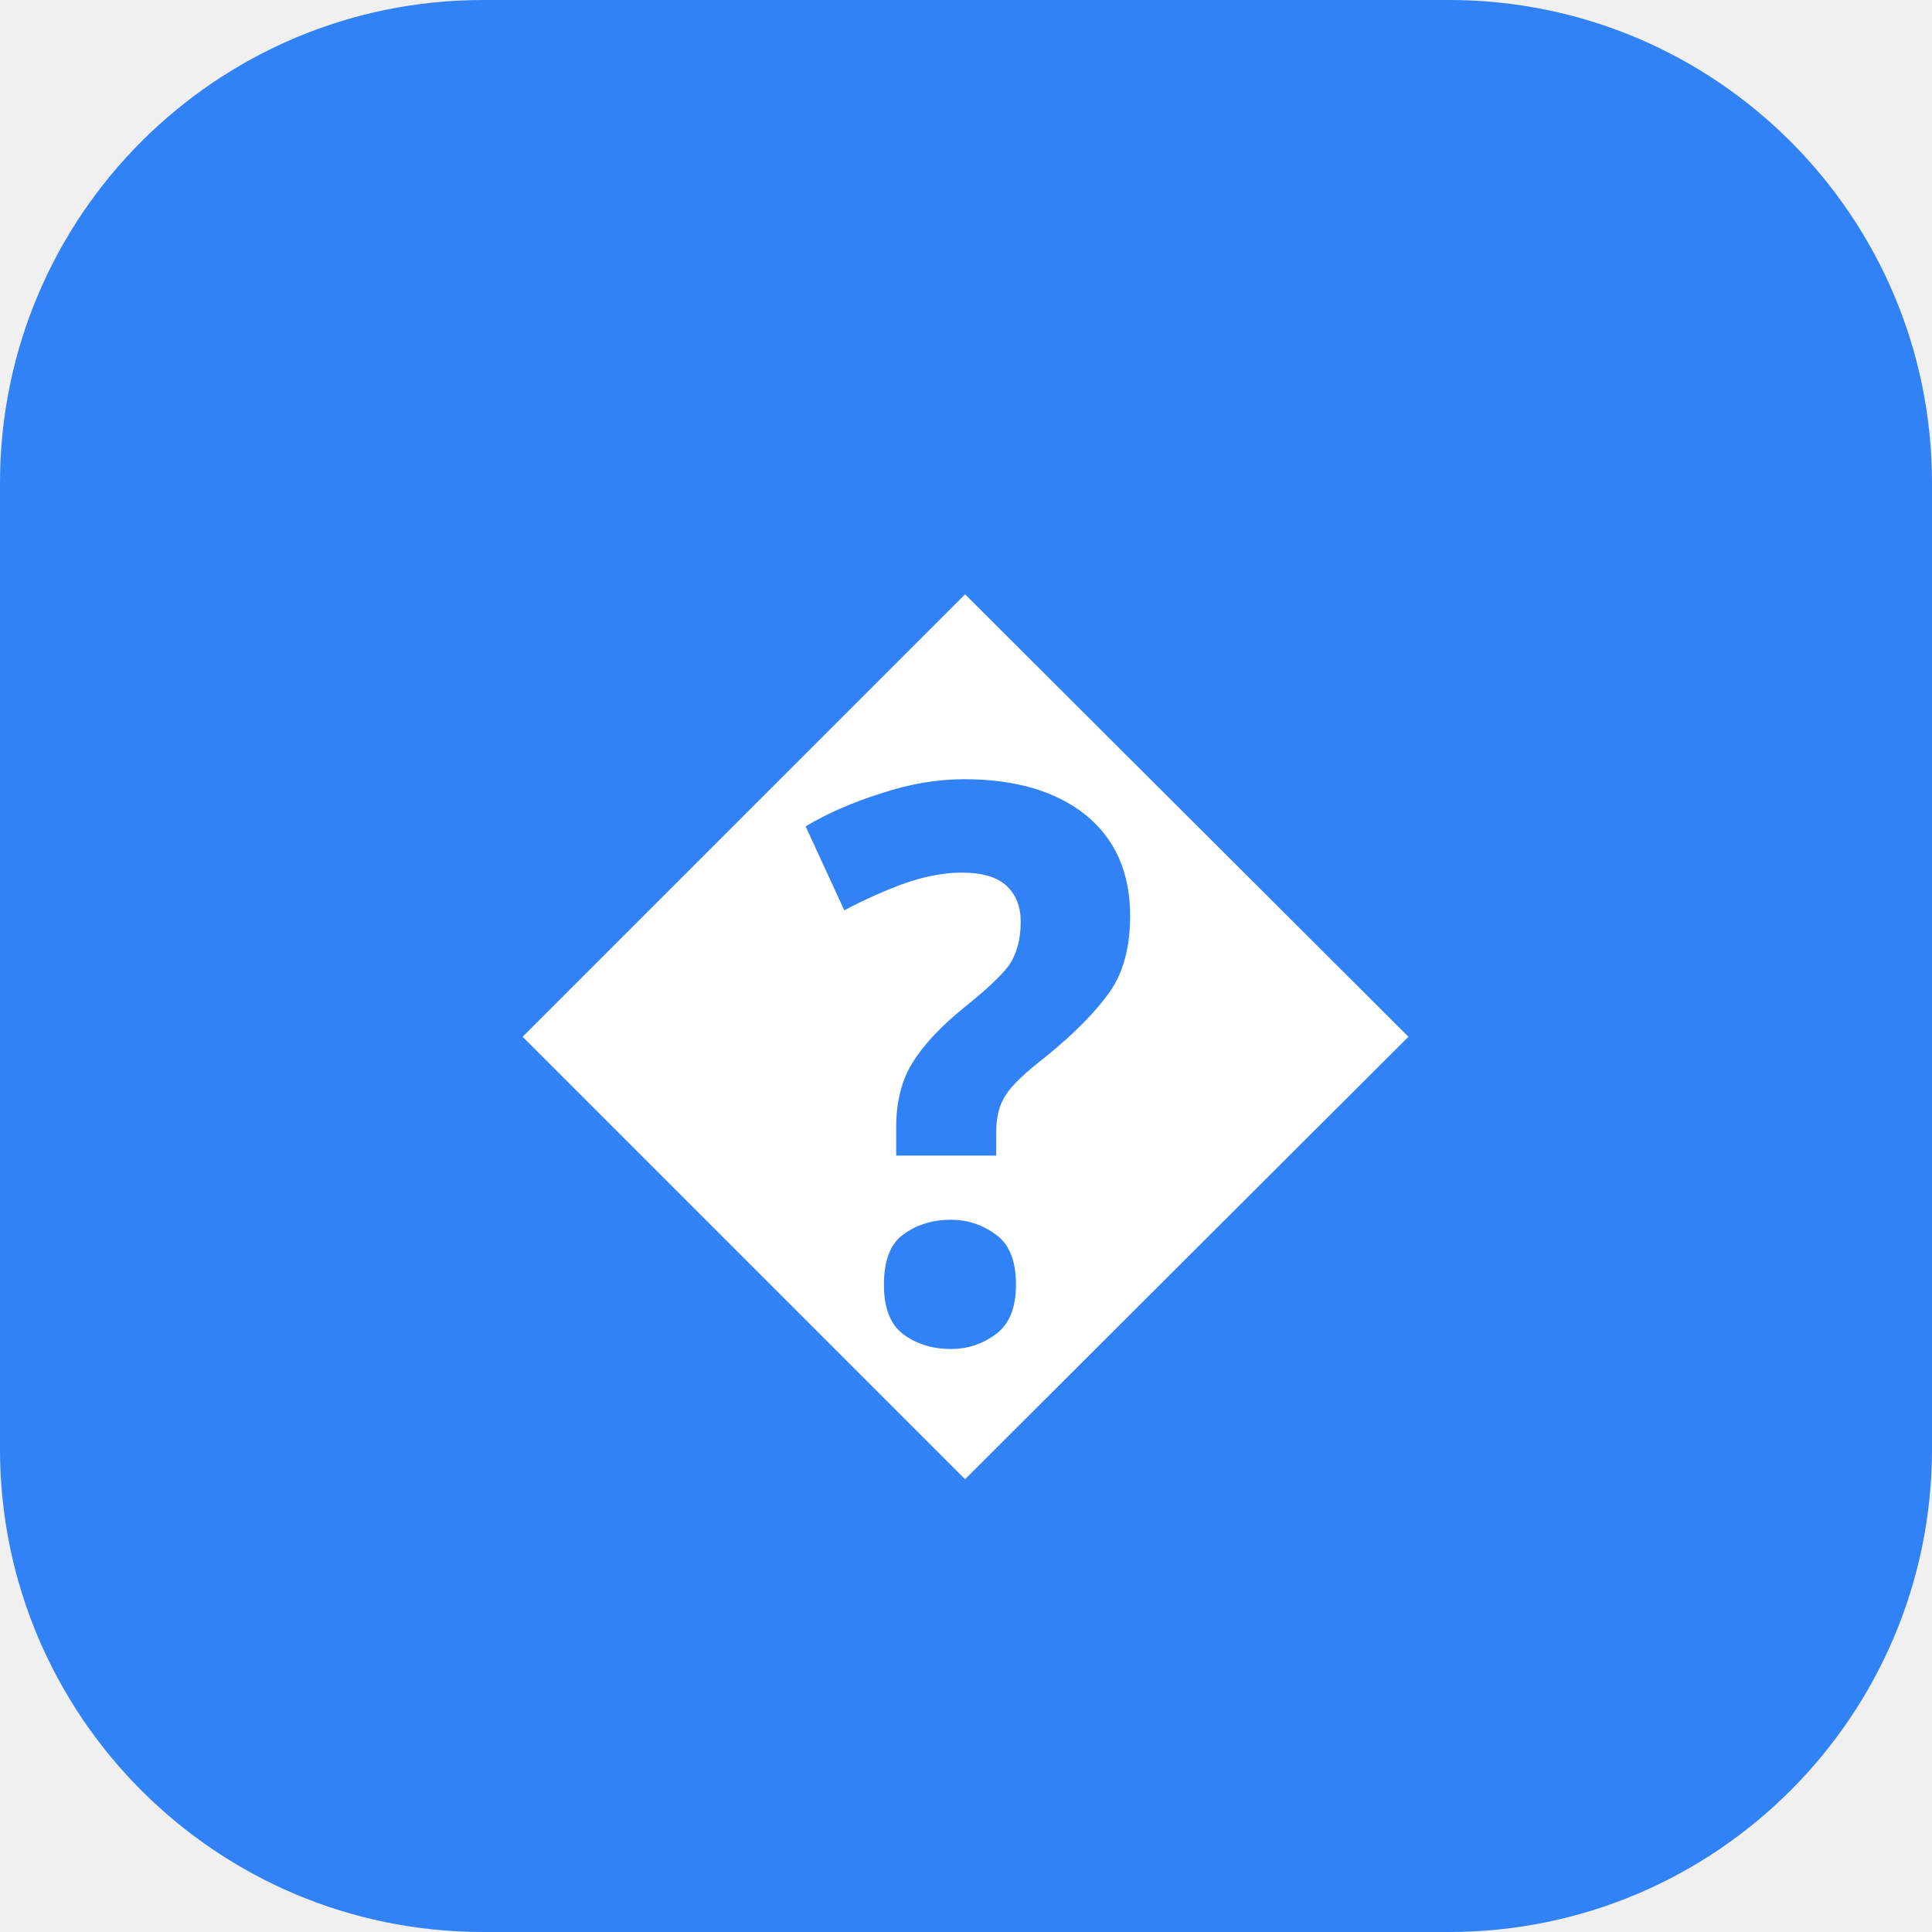
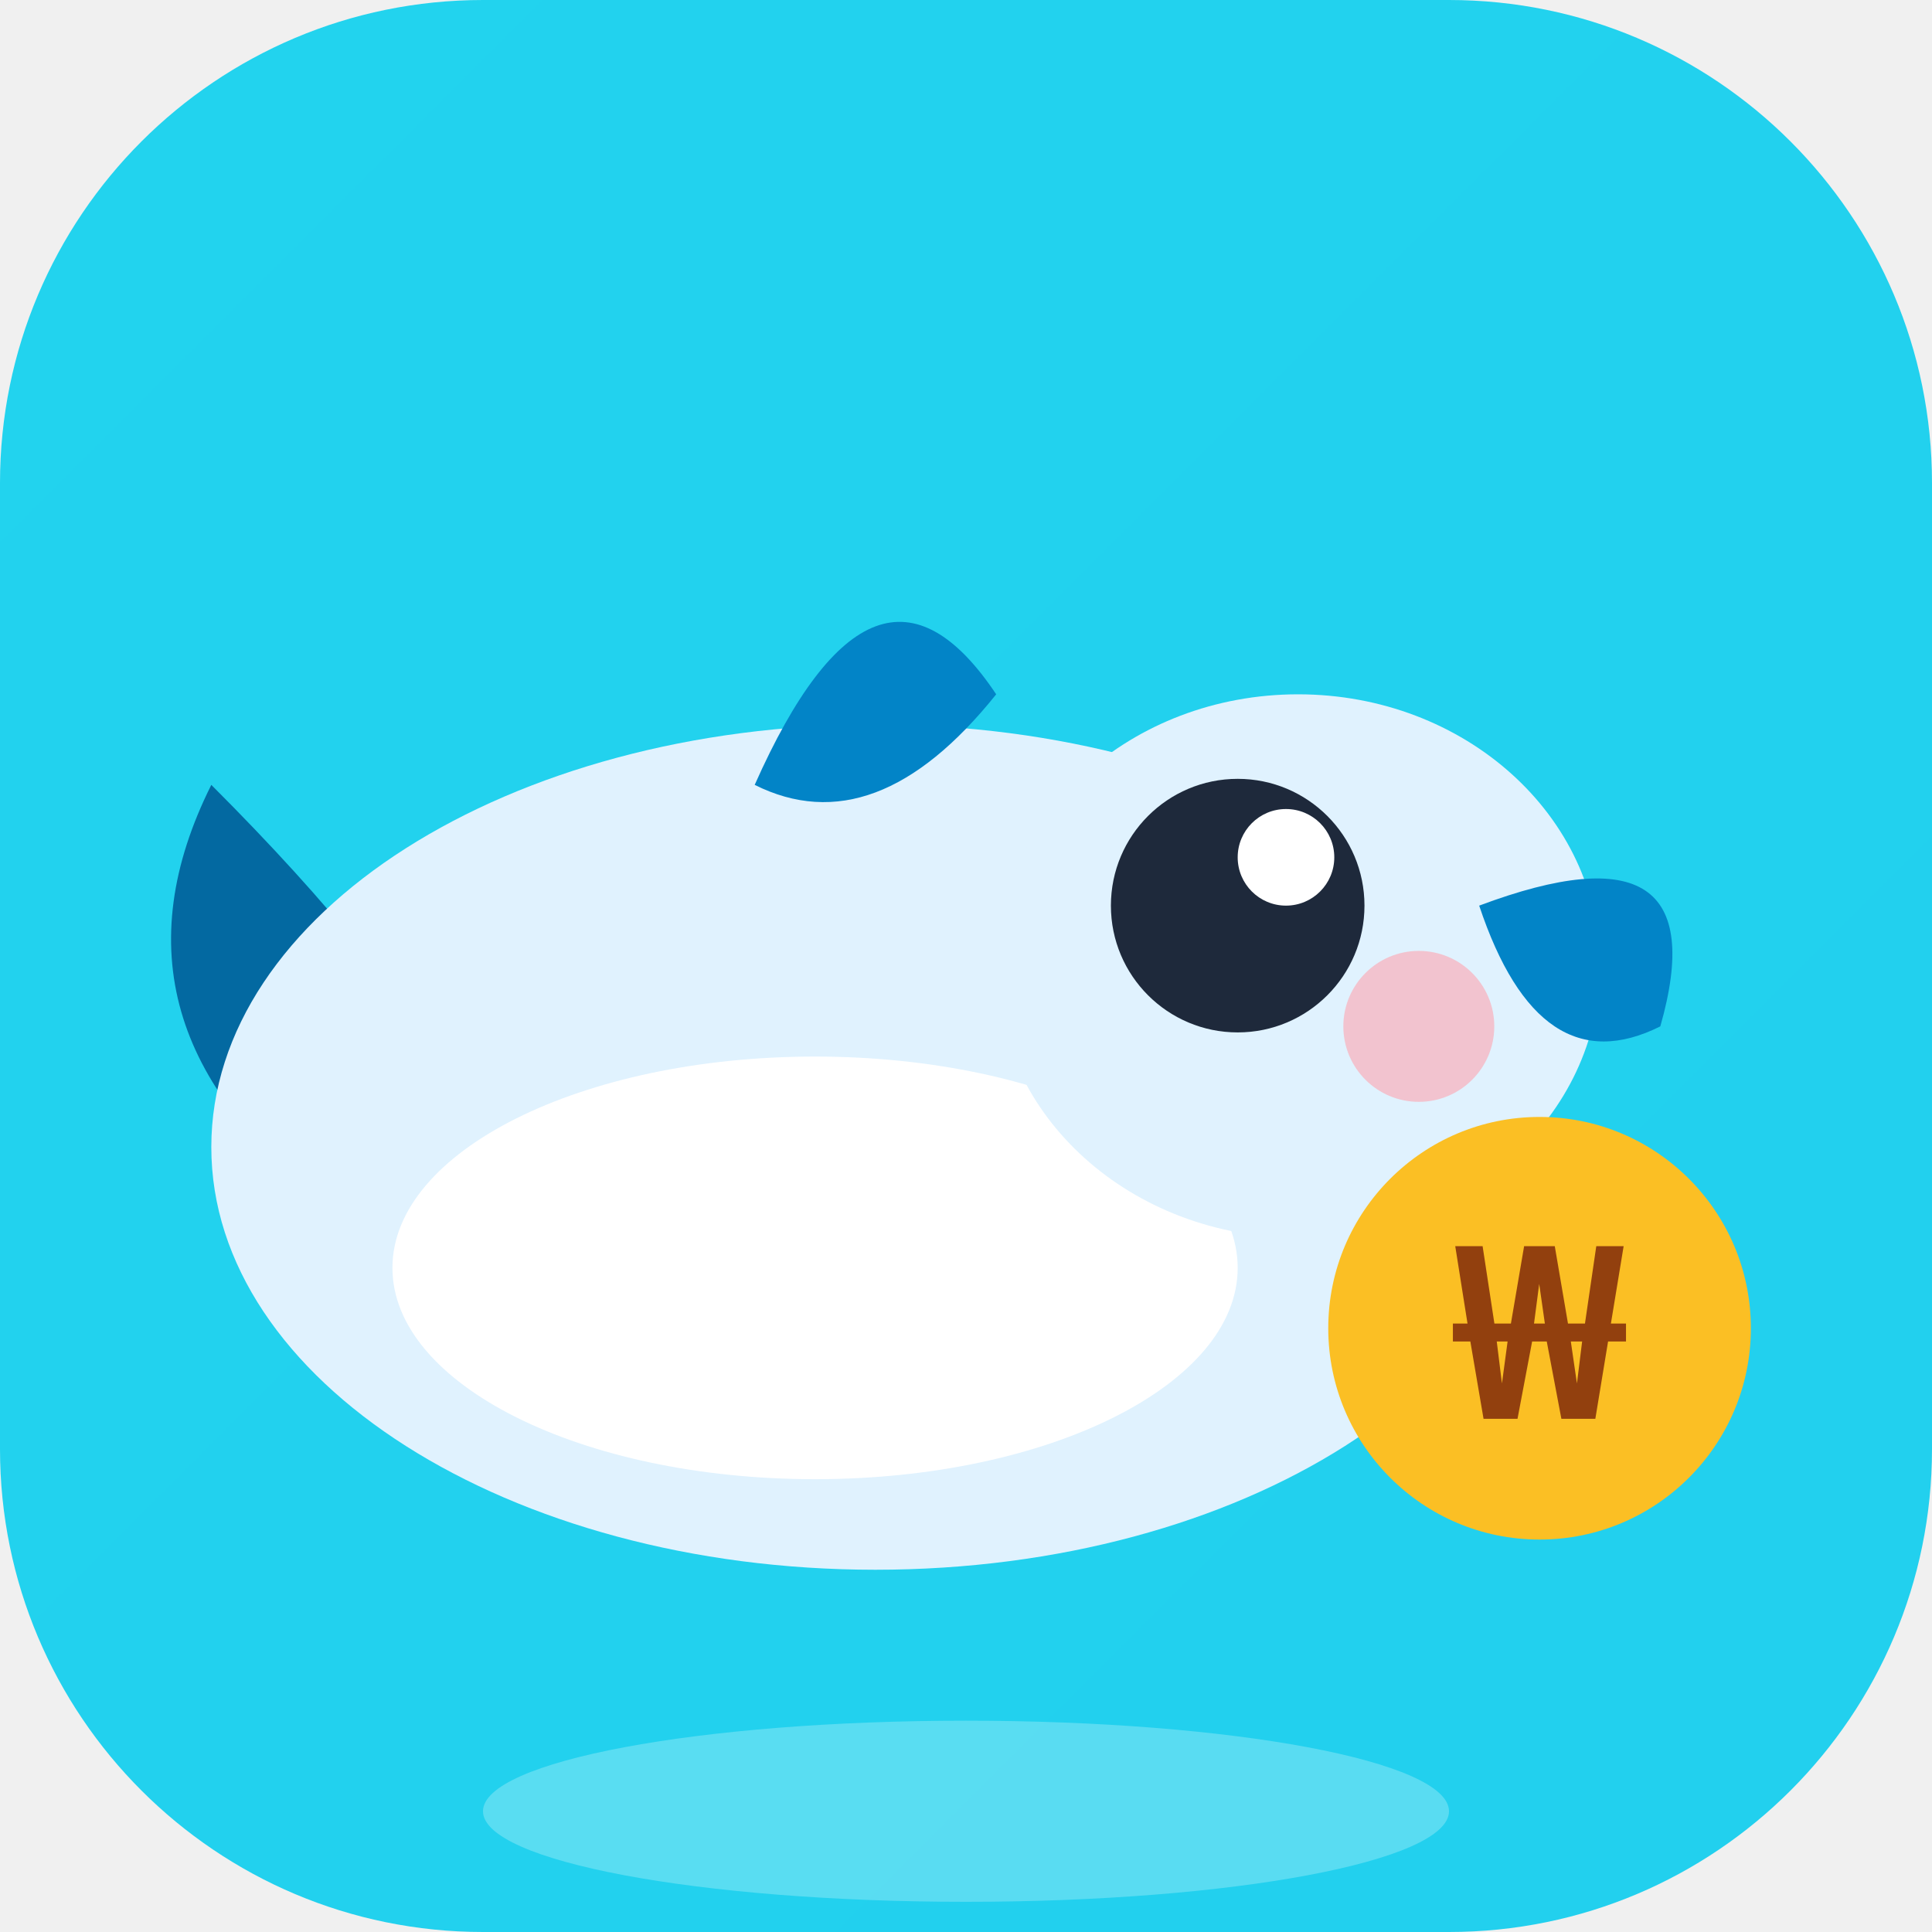
<svg xmlns="http://www.w3.org/2000/svg" viewBox="0 0 32 32">
-   <rect width="32" height="32" rx="8" fill="#3182F6" />
-   <text x="16" y="22" text-anchor="middle" fill="#ffffff" font-family="system-ui,sans-serif" font-size="16" font-weight="700">�</text>
+   <defs>
+     <linearGradient id="bg" x1="0" y1="0" x2="32" y2="32">
+       <stop offset="0%" stop-color="#22D3EE" />
+       <stop offset="100%" stop-color="#2563EB" />
+     </linearGradient>
+   </defs>
+   <rect width="32" height="32" rx="8" fill="url(#bg)" />
+   <g transform="translate(0 1) scale(0.5)">
+     <ellipse cx="32" cy="58" rx="16" ry="3" fill="#FFFFFF" opacity="0.25" />
+     <path d="M11 38 Q3 32 7 24 Q13 30 15 34 Z" fill="#0369A1" />
+     <ellipse cx="29" cy="36" rx="22" ry="14" fill="#E0F2FE" />
+     <ellipse cx="27" cy="40" rx="14" ry="7" fill="#FFFFFF" />
+     <path d="M25 24 Q29 15 33 21 Q29 26 25 24 Z" fill="#0284C7" />
+     <ellipse cx="43" cy="30" rx="10" ry="9" fill="#E0F2FE" />
+     <path d="M49 28 Q57 25 55 32 Q51 34 49 28 Z" fill="#0284C7" />
+     <circle cx="41" cy="28" r="4.2" fill="#1E293B" />
+     <circle cx="42.6" cy="26.4" r="1.6" fill="#FFFFFF" />
+     <circle cx="47" cy="32" r="2.5" fill="#FDA4AF" opacity="0.6" />
+     <circle cx="51" cy="42" r="7" fill="#FBBF24" />
+     <text x="51" y="45" text-anchor="middle" fill="#92400E" font-family="system-ui,sans-serif" font-size="8" font-weight="700">₩</text>
+   </g>
</svg>
